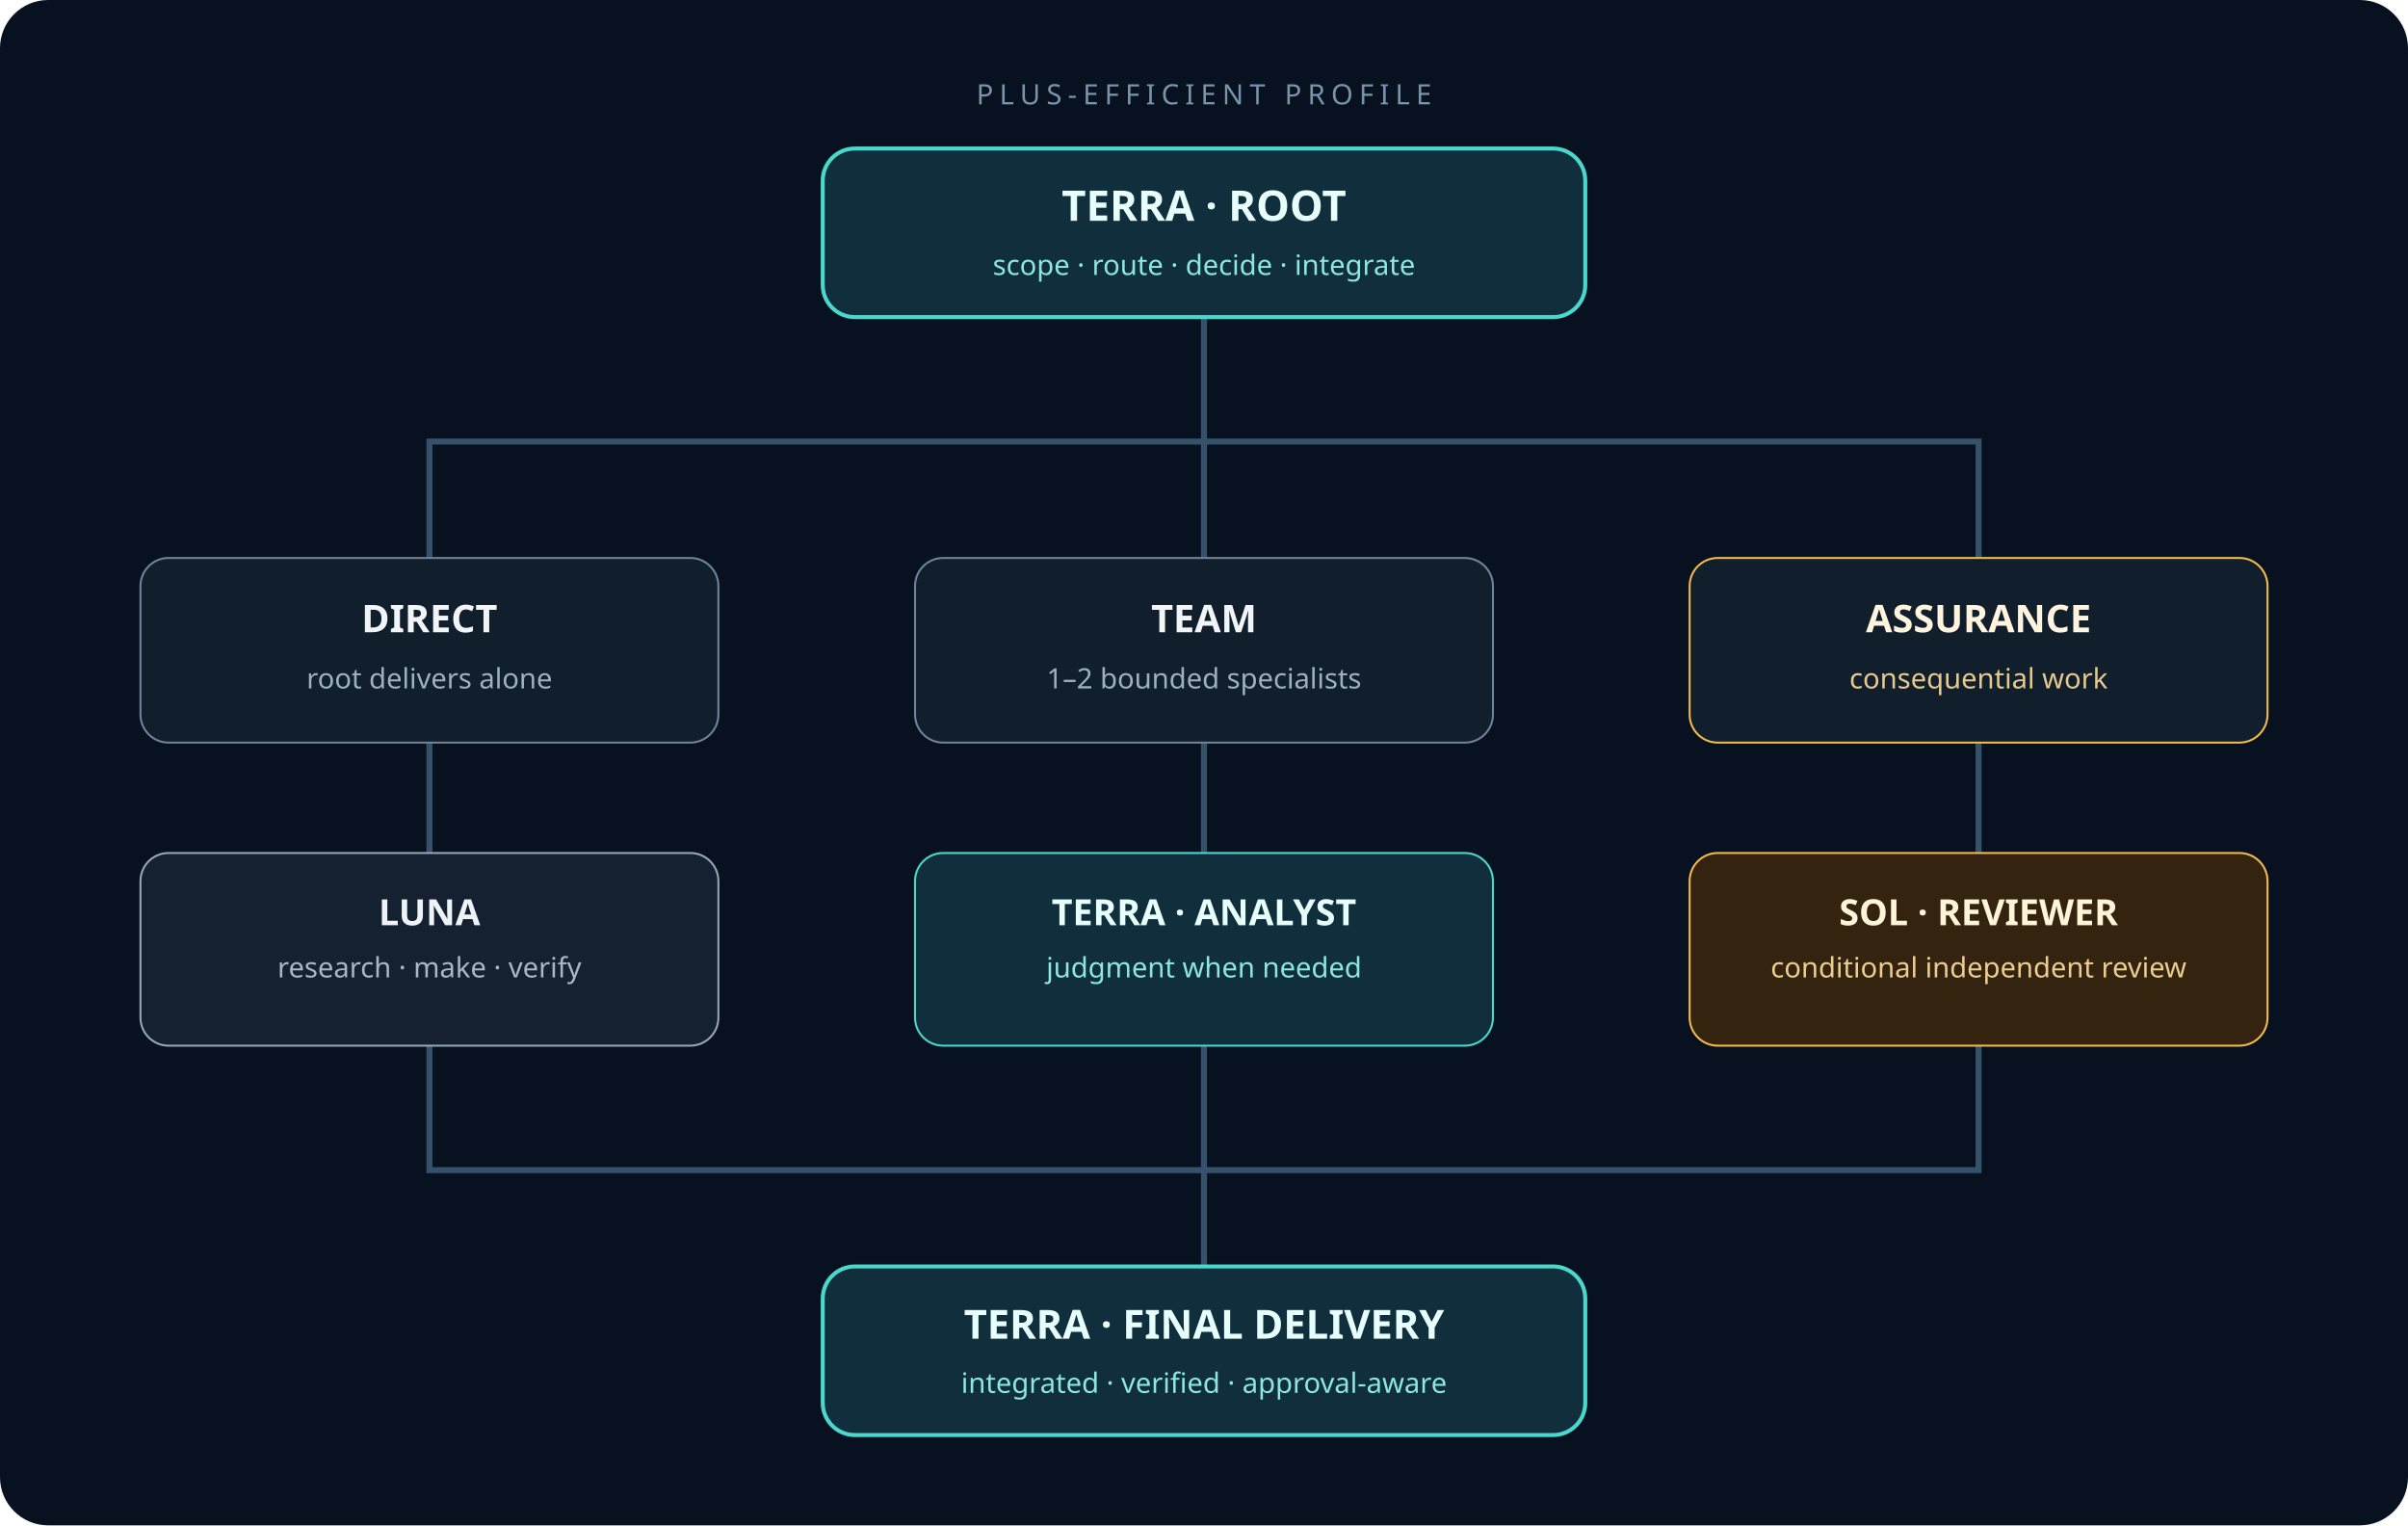
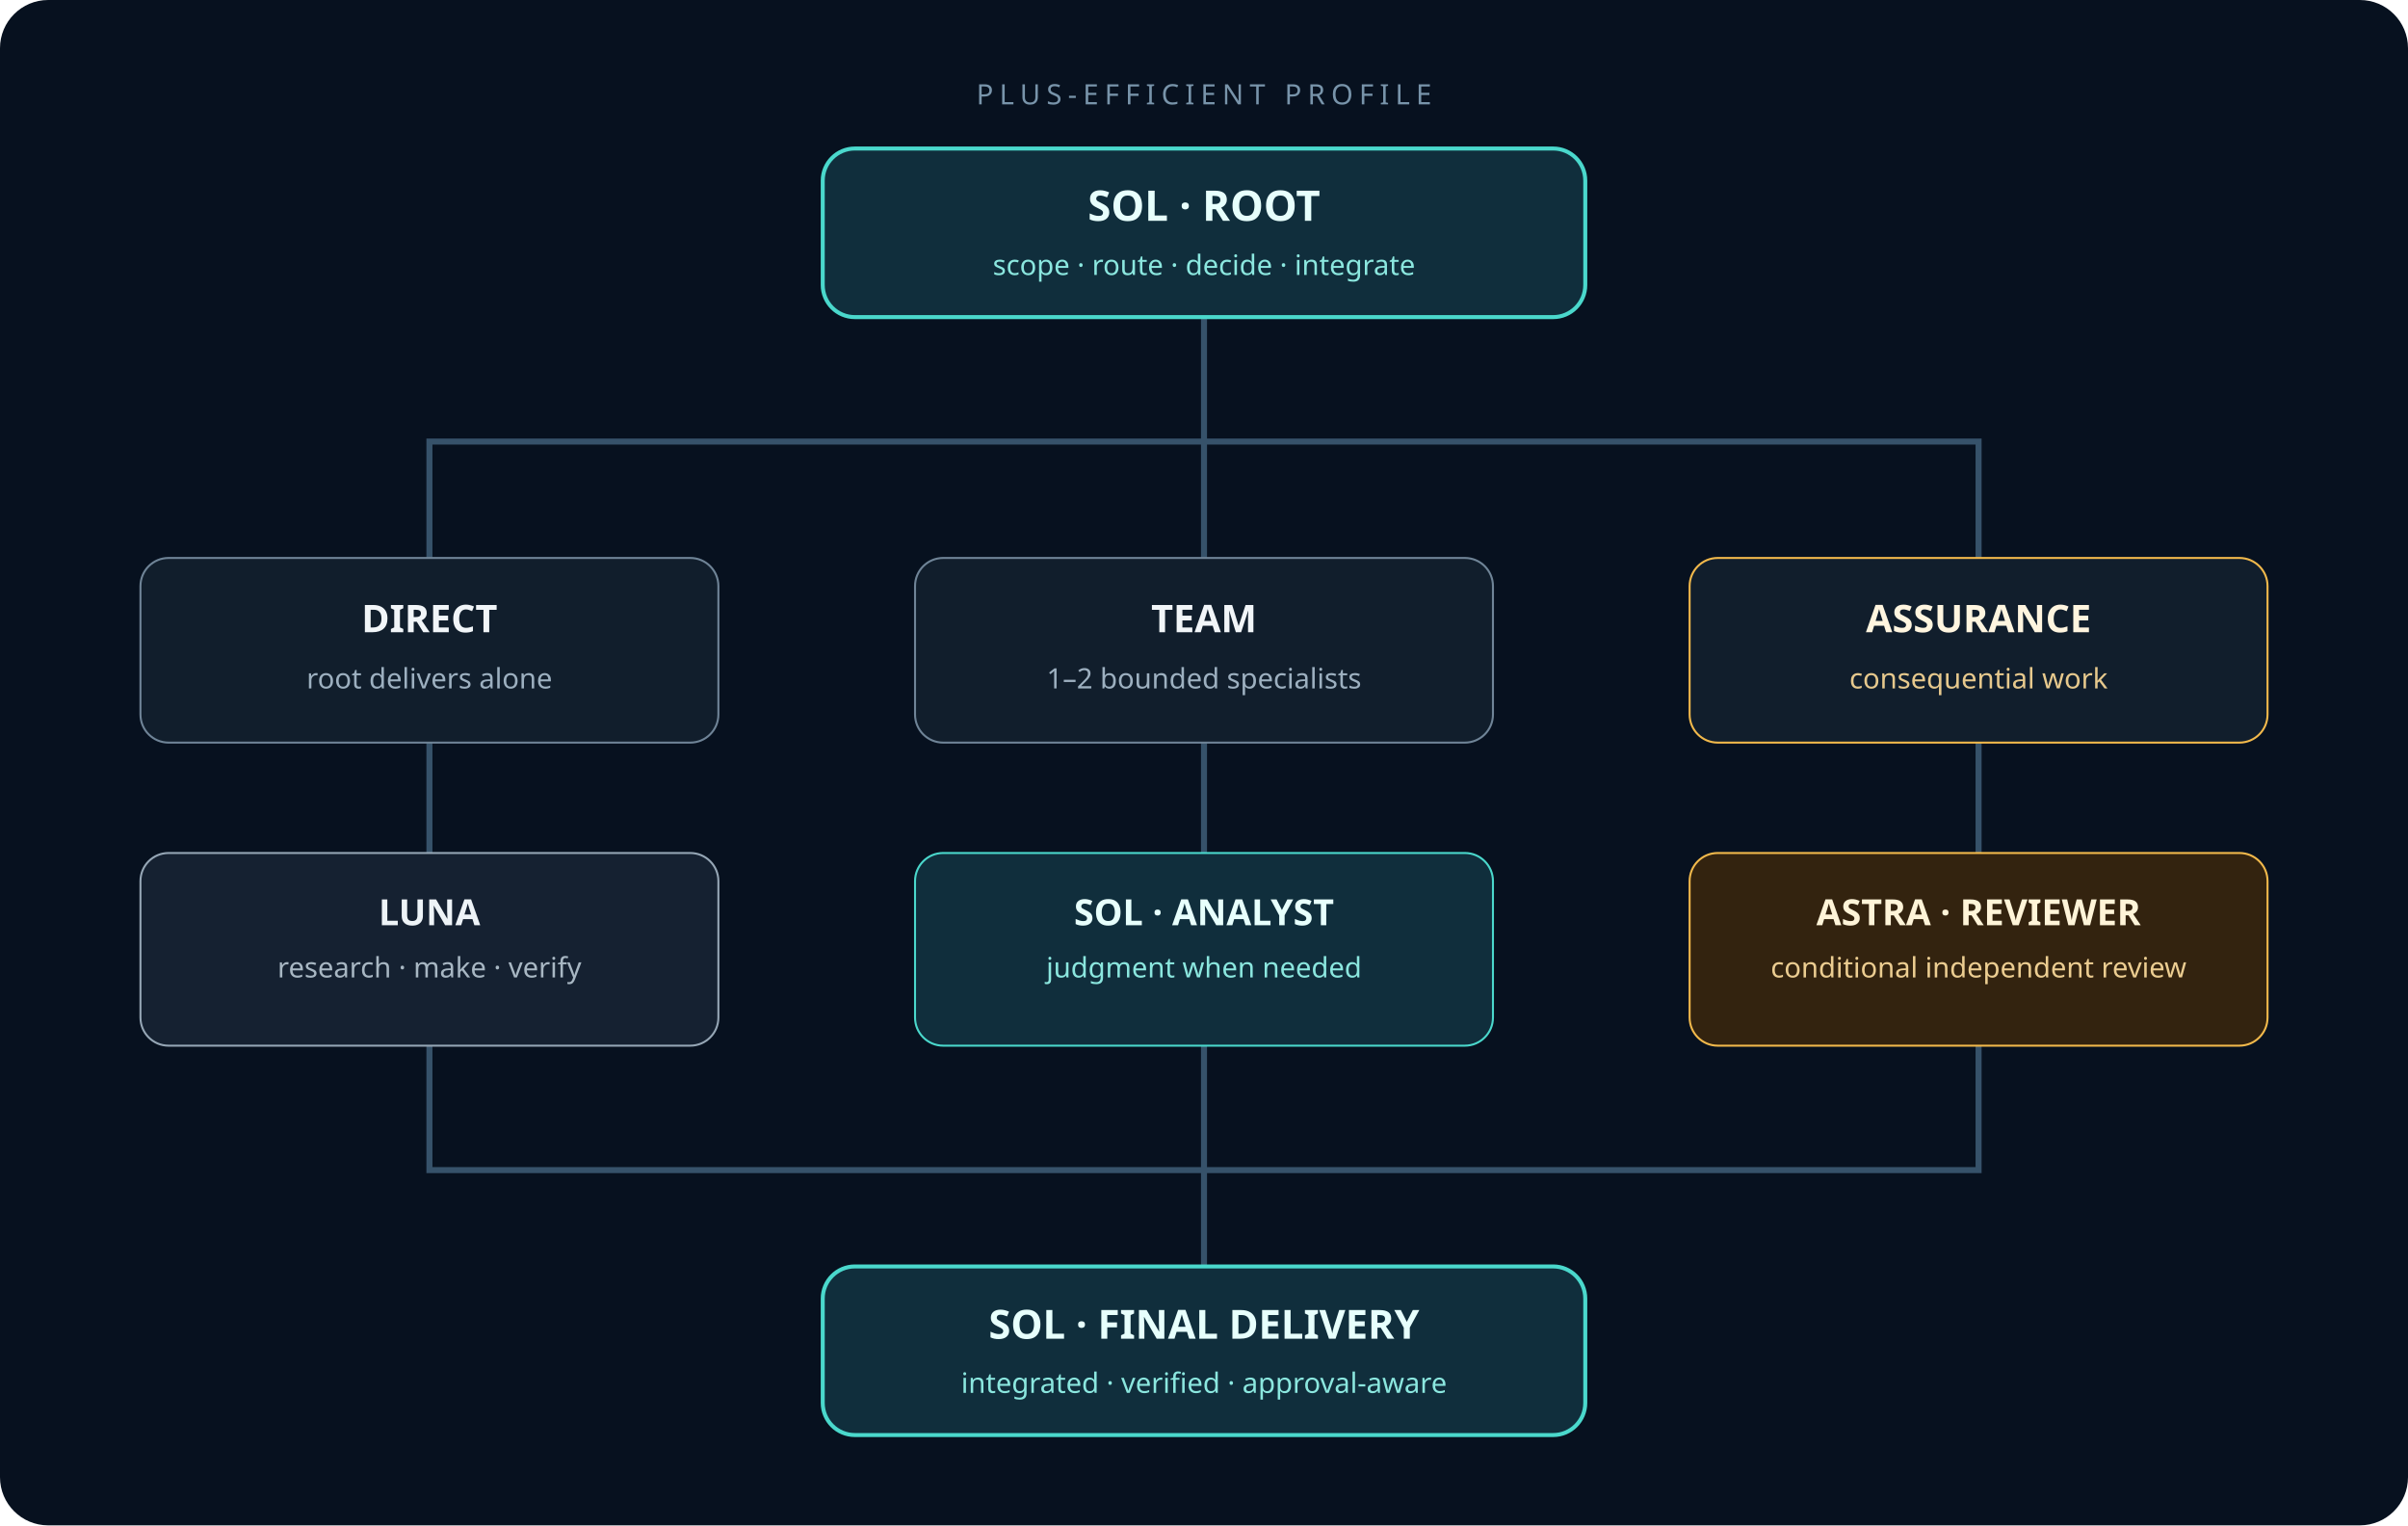
<svg xmlns="http://www.w3.org/2000/svg" viewBox="0 0 1200 760" role="img" aria-labelledby="title desc">
  <rect width="1200" height="760" rx="24" fill="#07111f" />
  <g fill="none" stroke="#36526a" stroke-width="3">
    <path d="M600 158v62M600 220H214v58M600 220v58M600 220h386v58" />
    <path d="M214 370v55M600 370v55M986 370v55" />
    <path d="M214 521v62H600M600 521v62M986 521v62H600M600 583v48" />
  </g>
  <g font-family="Trebuchet MS, sans-serif" text-anchor="middle">
    <text x="600" y="52" fill="#7894aa" font-size="14" letter-spacing="3">PLUS-EFFICIENT PROFILE</text>
    <g>
      <rect x="410" y="74" width="380" height="84" rx="16" fill="#102e3c" stroke="#4ad8cc" stroke-width="2" />
-       <text x="600" y="110" fill="#e7fffc" font-size="21" font-weight="700">TERRA · ROOT</text>
+       <text x="600" y="110" fill="#e7fffc" font-size="21" font-weight="700">SOL · ROOT</text>
      <text x="600" y="137" fill="#8be7df" font-size="14">scope · route · decide · integrate</text>
    </g>
    <g>
      <rect x="70" y="278" width="288" height="92" rx="14" fill="#111e2c" stroke="#6f8497" />
      <text x="214" y="315" fill="#f1f5f8" font-size="19" font-weight="700">DIRECT</text>
      <text x="214" y="343" fill="#9db0c0" font-size="14">root delivers alone</text>
    </g>
    <g>
      <rect x="456" y="278" width="288" height="92" rx="14" fill="#111e2c" stroke="#6f8497" />
      <text x="600" y="315" fill="#f1f5f8" font-size="19" font-weight="700">TEAM</text>
      <text x="600" y="343" fill="#9db0c0" font-size="14">1–2 bounded specialists</text>
    </g>
    <g>
      <rect x="842" y="278" width="288" height="92" rx="14" fill="#111e2c" stroke="#f2b94b" />
      <text x="986" y="315" fill="#fff5df" font-size="19" font-weight="700">ASSURANCE</text>
      <text x="986" y="343" fill="#e7c98d" font-size="14">consequential work</text>
    </g>
    <g>
      <rect x="70" y="425" width="288" height="96" rx="14" fill="#152131" stroke="#95a6b5" />
      <text x="214" y="461" fill="#edf3f7" font-size="18" font-weight="700">LUNA</text>
      <text x="214" y="487" fill="#a8b7c3" font-size="14">research · make · verify</text>
    </g>
    <g>
      <rect x="456" y="425" width="288" height="96" rx="14" fill="#102e3c" stroke="#4ad8cc" />
-       <text x="600" y="461" fill="#e7fffc" font-size="18" font-weight="700">TERRA · ANALYST</text>
+       <text x="600" y="461" fill="#e7fffc" font-size="18" font-weight="700">SOL · ANALYST</text>
      <text x="600" y="487" fill="#8be7df" font-size="14">judgment when needed</text>
    </g>
    <g>
      <rect x="842" y="425" width="288" height="96" rx="14" fill="#33230f" stroke="#f2b94b" />
-       <text x="986" y="461" fill="#fff4d8" font-size="18" font-weight="700">SOL · REVIEWER</text>
+       <text x="986" y="461" fill="#fff4d8" font-size="18" font-weight="700">ASTRA · REVIEWER</text>
      <text x="986" y="487" fill="#eccd91" font-size="14">conditional independent review</text>
    </g>
    <g>
      <rect x="410" y="631" width="380" height="84" rx="16" fill="#102e3c" stroke="#4ad8cc" stroke-width="2" />
-       <text x="600" y="667" fill="#e7fffc" font-size="20" font-weight="700">TERRA · FINAL DELIVERY</text>
+       <text x="600" y="667" fill="#e7fffc" font-size="20" font-weight="700">SOL · FINAL DELIVERY</text>
      <text x="600" y="694" fill="#8be7df" font-size="14">integrated · verified · approval-aware</text>
    </g>
  </g>
</svg>
